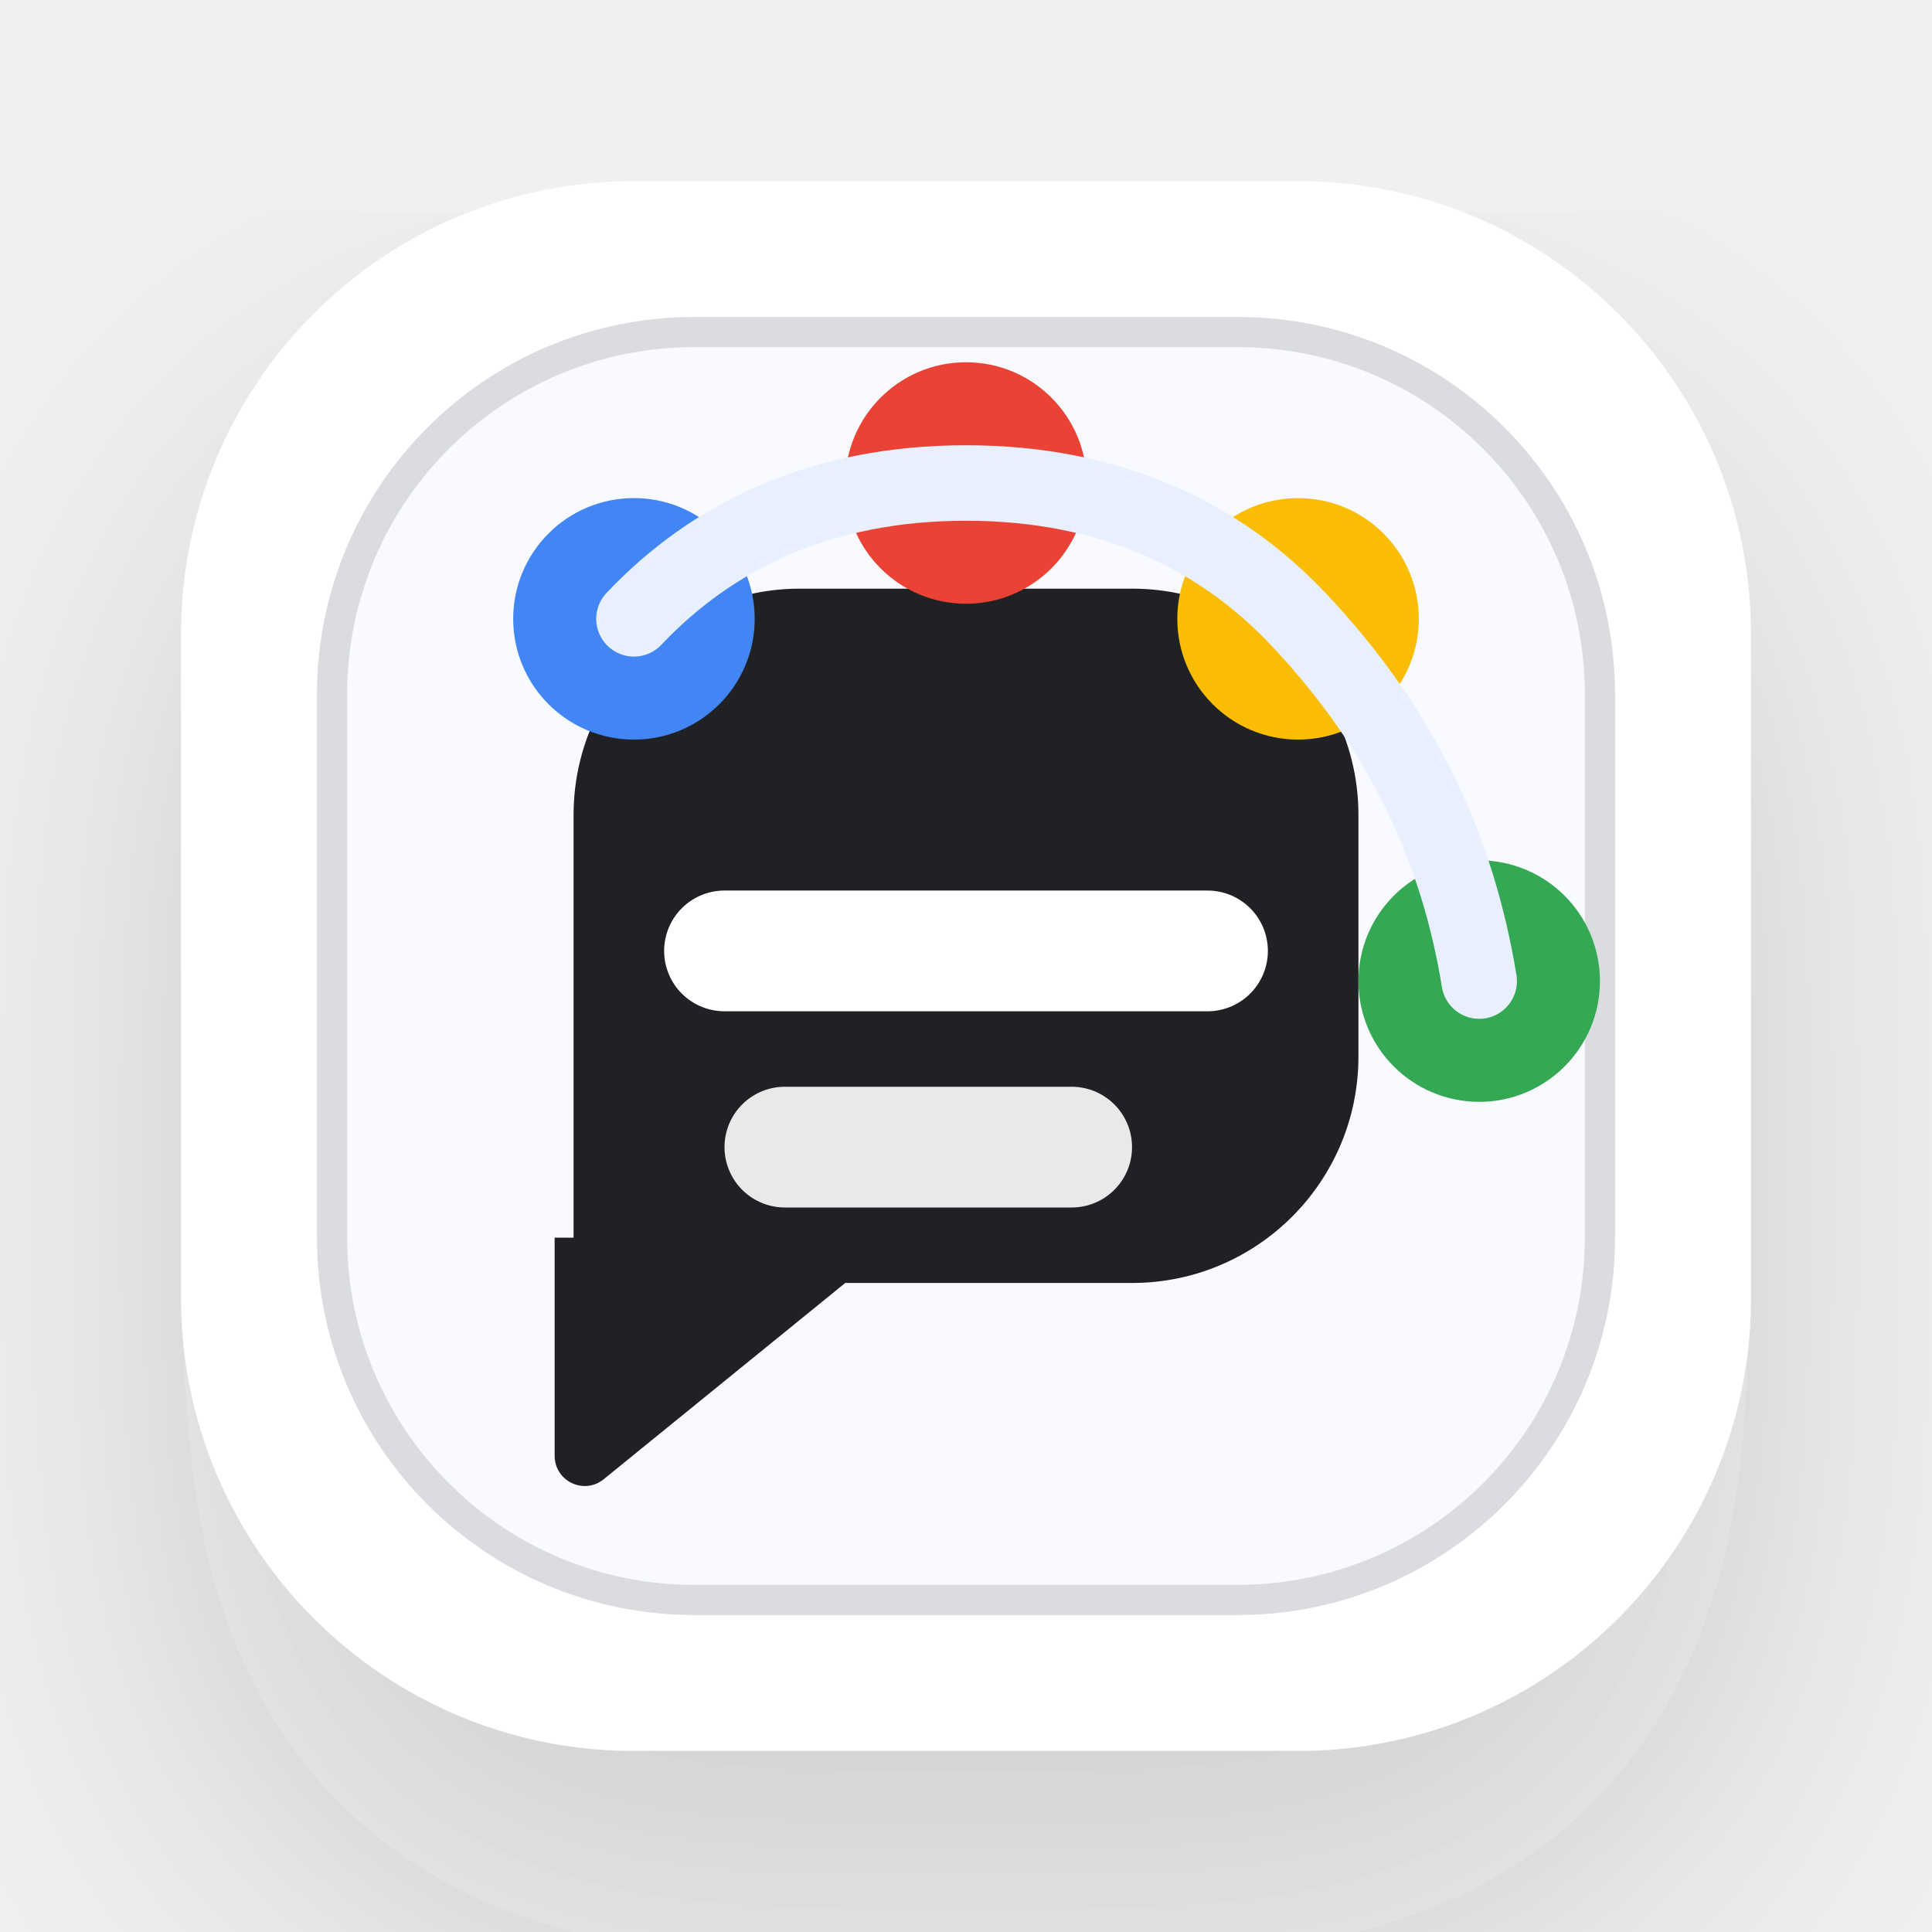
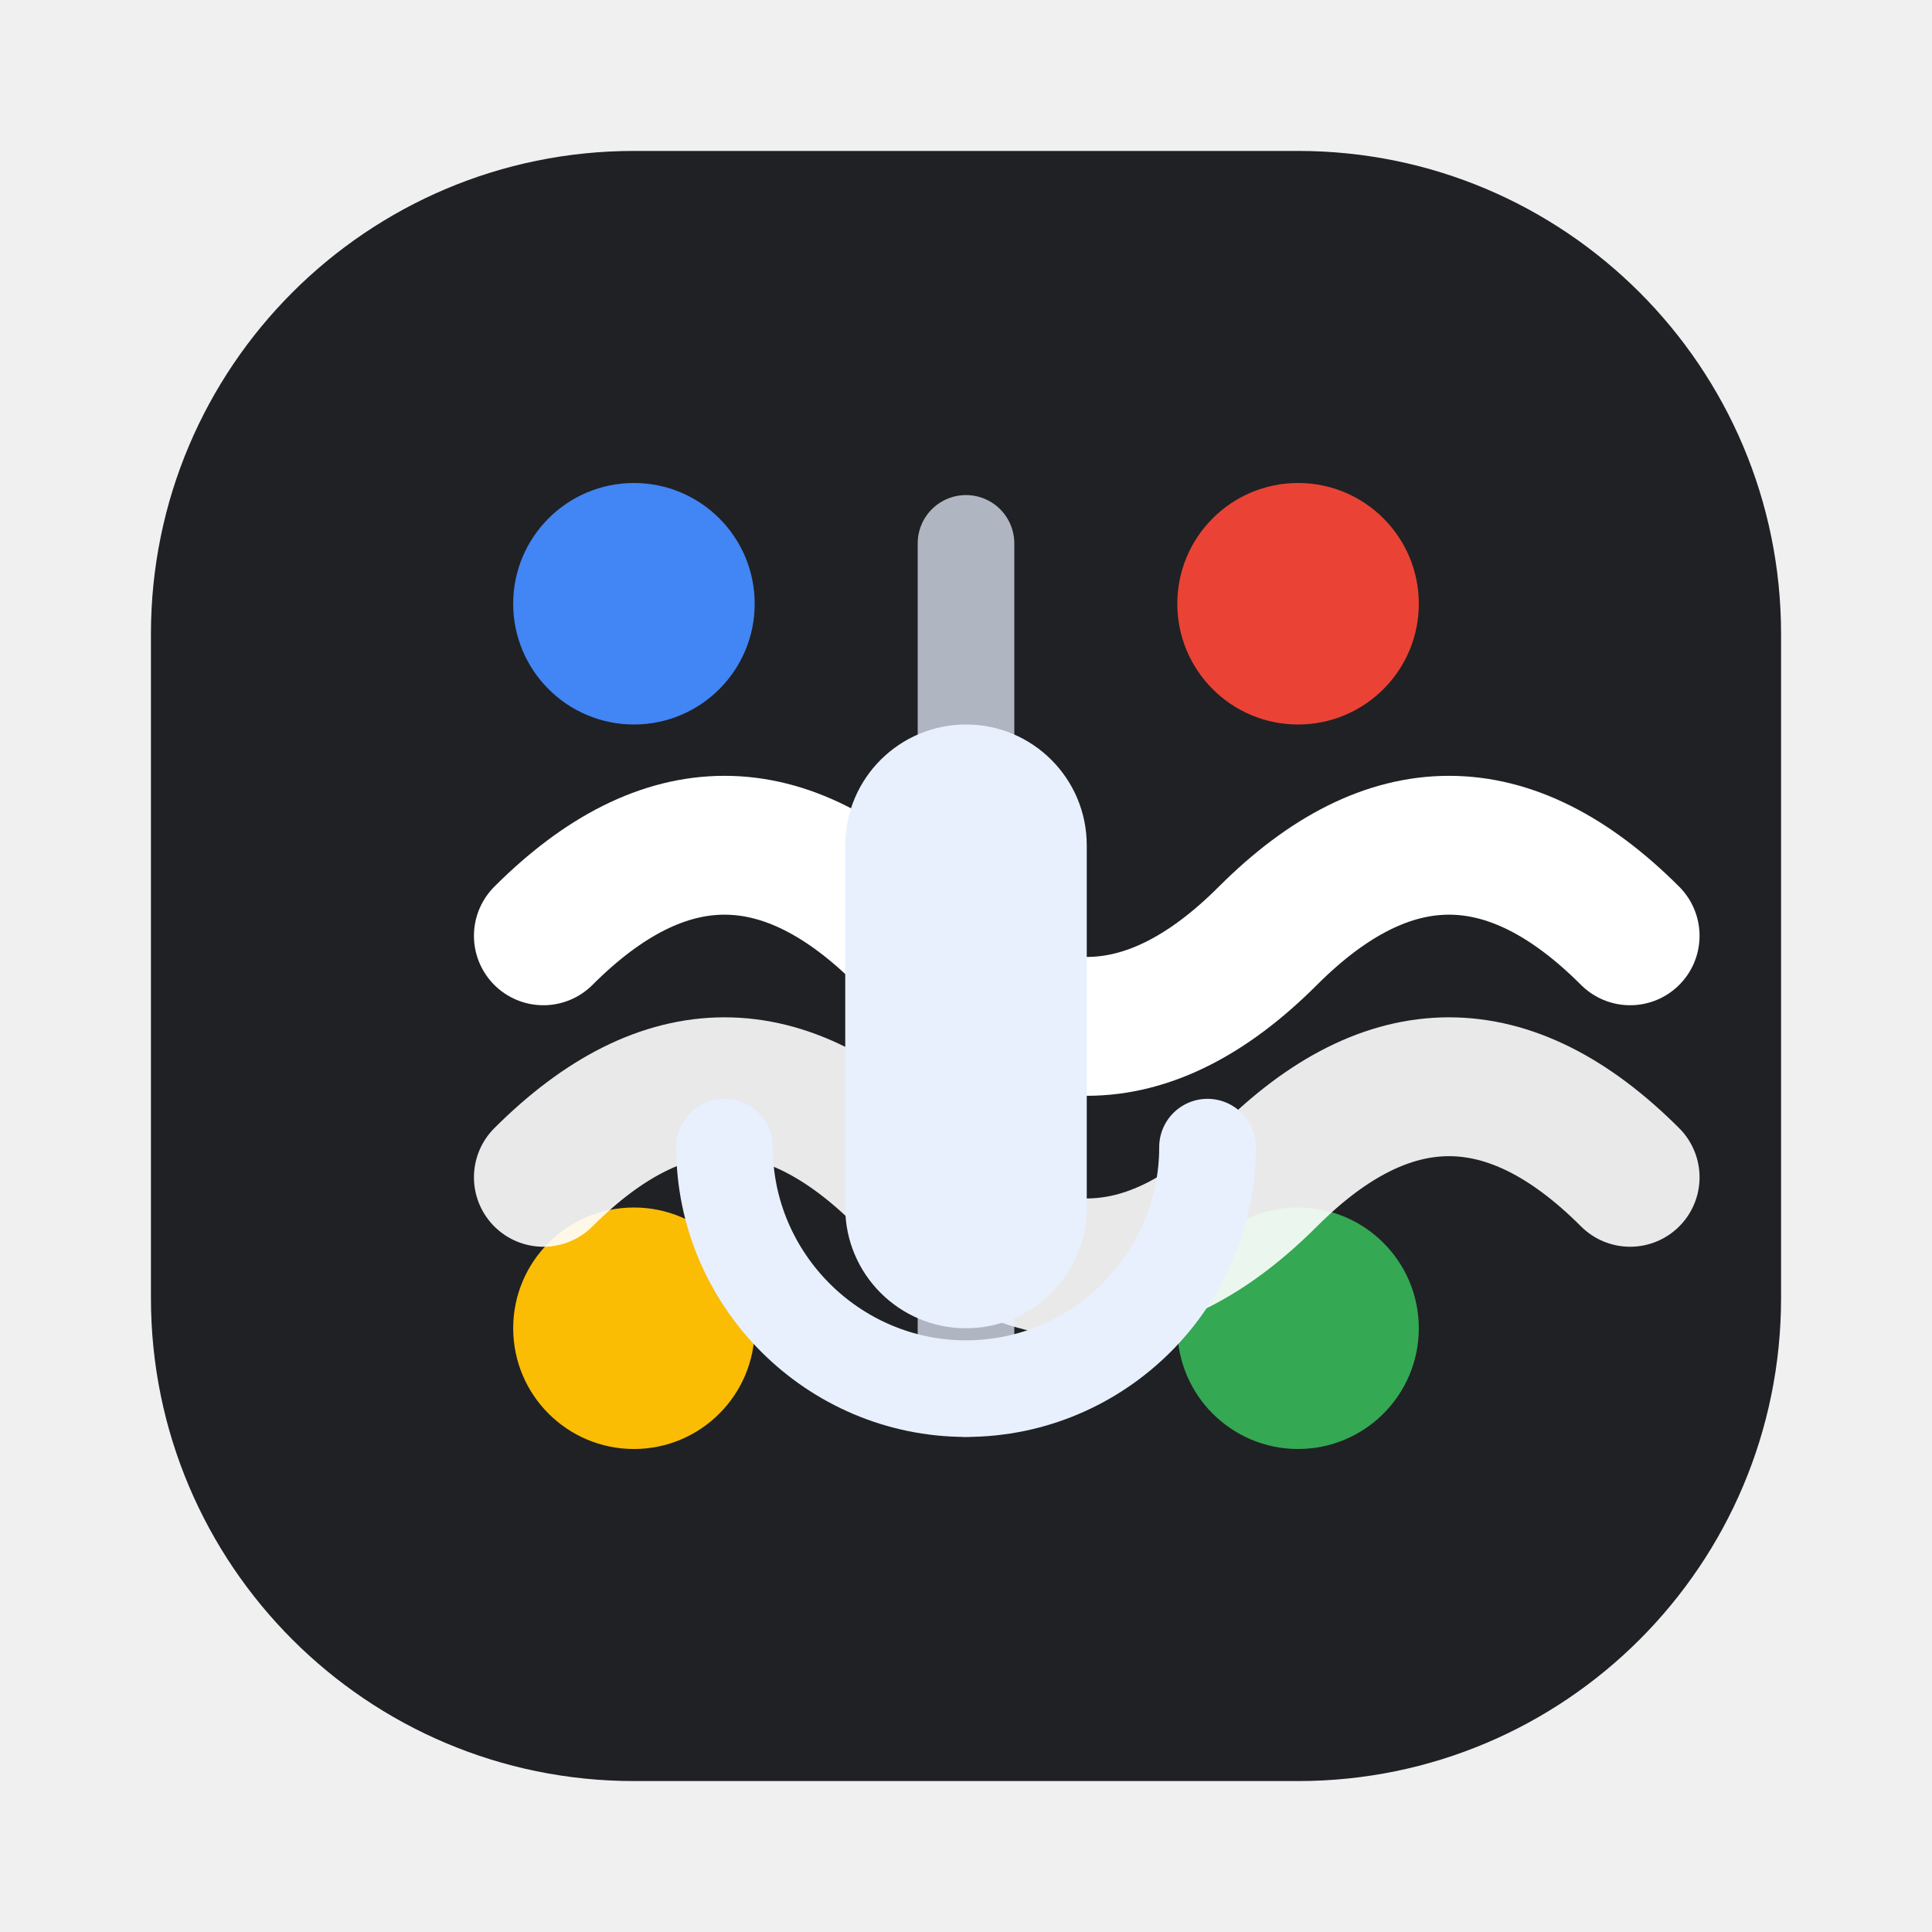
- <svg xmlns="http://www.w3.org/2000/svg" viewBox="0 0 128 128" role="img" aria-labelledby="title desc">
-   <defs>
-     <filter id="softShadow" x="-16" y="-12" width="160" height="164" color-interpolation-filters="sRGB">
-       <feDropShadow dx="0" dy="14" stdDeviation="12" flood-color="#202124" flood-opacity=".16" />
-     </filter>
-   </defs>
-   <rect x="12" y="12" width="104" height="104" rx="30" fill="#fff" filter="url(#softShadow)" />
-   <rect x="22" y="22" width="84" height="84" rx="24" fill="#F8FAFF" stroke="#DADCE0" stroke-width="2" />
-   <path d="M38 82V54c0-8.284 6.716-15 15-15h22c8.284 0 15 6.716 15 15v16c0 8.284-6.716 15-15 15H56l-16 13c-1.314 1.067-3.254.132-3.254-1.561V82H38Z" fill="#202124" />
-   <path d="M48 63h32" fill="none" stroke="#fff" stroke-linecap="round" stroke-width="8" />
-   <path d="M52 76h19" fill="none" stroke="#fff" stroke-linecap="round" stroke-width="8" opacity=".9" />
-   <circle cx="42" cy="41" r="8" fill="#4285F4" />
-   <circle cx="64" cy="32" r="8" fill="#EA4335" />
-   <circle cx="86" cy="41" r="8" fill="#FBBC04" />
-   <circle cx="98" cy="65" r="8" fill="#34A853" />
-   <path d="M42 41c5.2-5.5 12.4-9 22-9s16.8 3.5 22 9c7 7.4 10.6 15.4 12 24" fill="none" stroke="#E8F0FE" stroke-linecap="round" stroke-width="5" />
+ <svg xmlns="http://www.w3.org/2000/svg" viewBox="0 0 64 64" role="img" aria-labelledby="title desc">
+   <rect x="5" y="5" width="54" height="54" rx="16" fill="#202124" />
+   <circle cx="21" cy="20" r="4" fill="#4285F4" />
+   <circle cx="43" cy="20" r="4" fill="#EA4335" />
+   <circle cx="21" cy="44" r="4" fill="#FBBC04" />
+   <circle cx="43" cy="44" r="4" fill="#34A853" />
+   <path d="M18 31c4-4 8-4 12 0s8 4 12 0 8-4 12 0" fill="none" stroke="#fff" stroke-linecap="round" stroke-width="4.6" />
+   <path d="M18 39c4-4 8-4 12 0s8 4 12 0 8-4 12 0" fill="none" stroke="#fff" stroke-linecap="round" stroke-width="4.6" opacity=".9" />
+   <path d="M32 18v28" fill="none" stroke="#E8F0FE" stroke-linecap="round" stroke-width="3.2" opacity=".72" />
+   <rect x="28" y="24" width="8" height="20" rx="4" fill="#E8F0FE" />
+   <path d="M24 38c0 4.4 3.6 8 8 8s8-3.6 8-8" fill="none" stroke="#E8F0FE" stroke-linecap="round" stroke-width="3.2" />
</svg>
